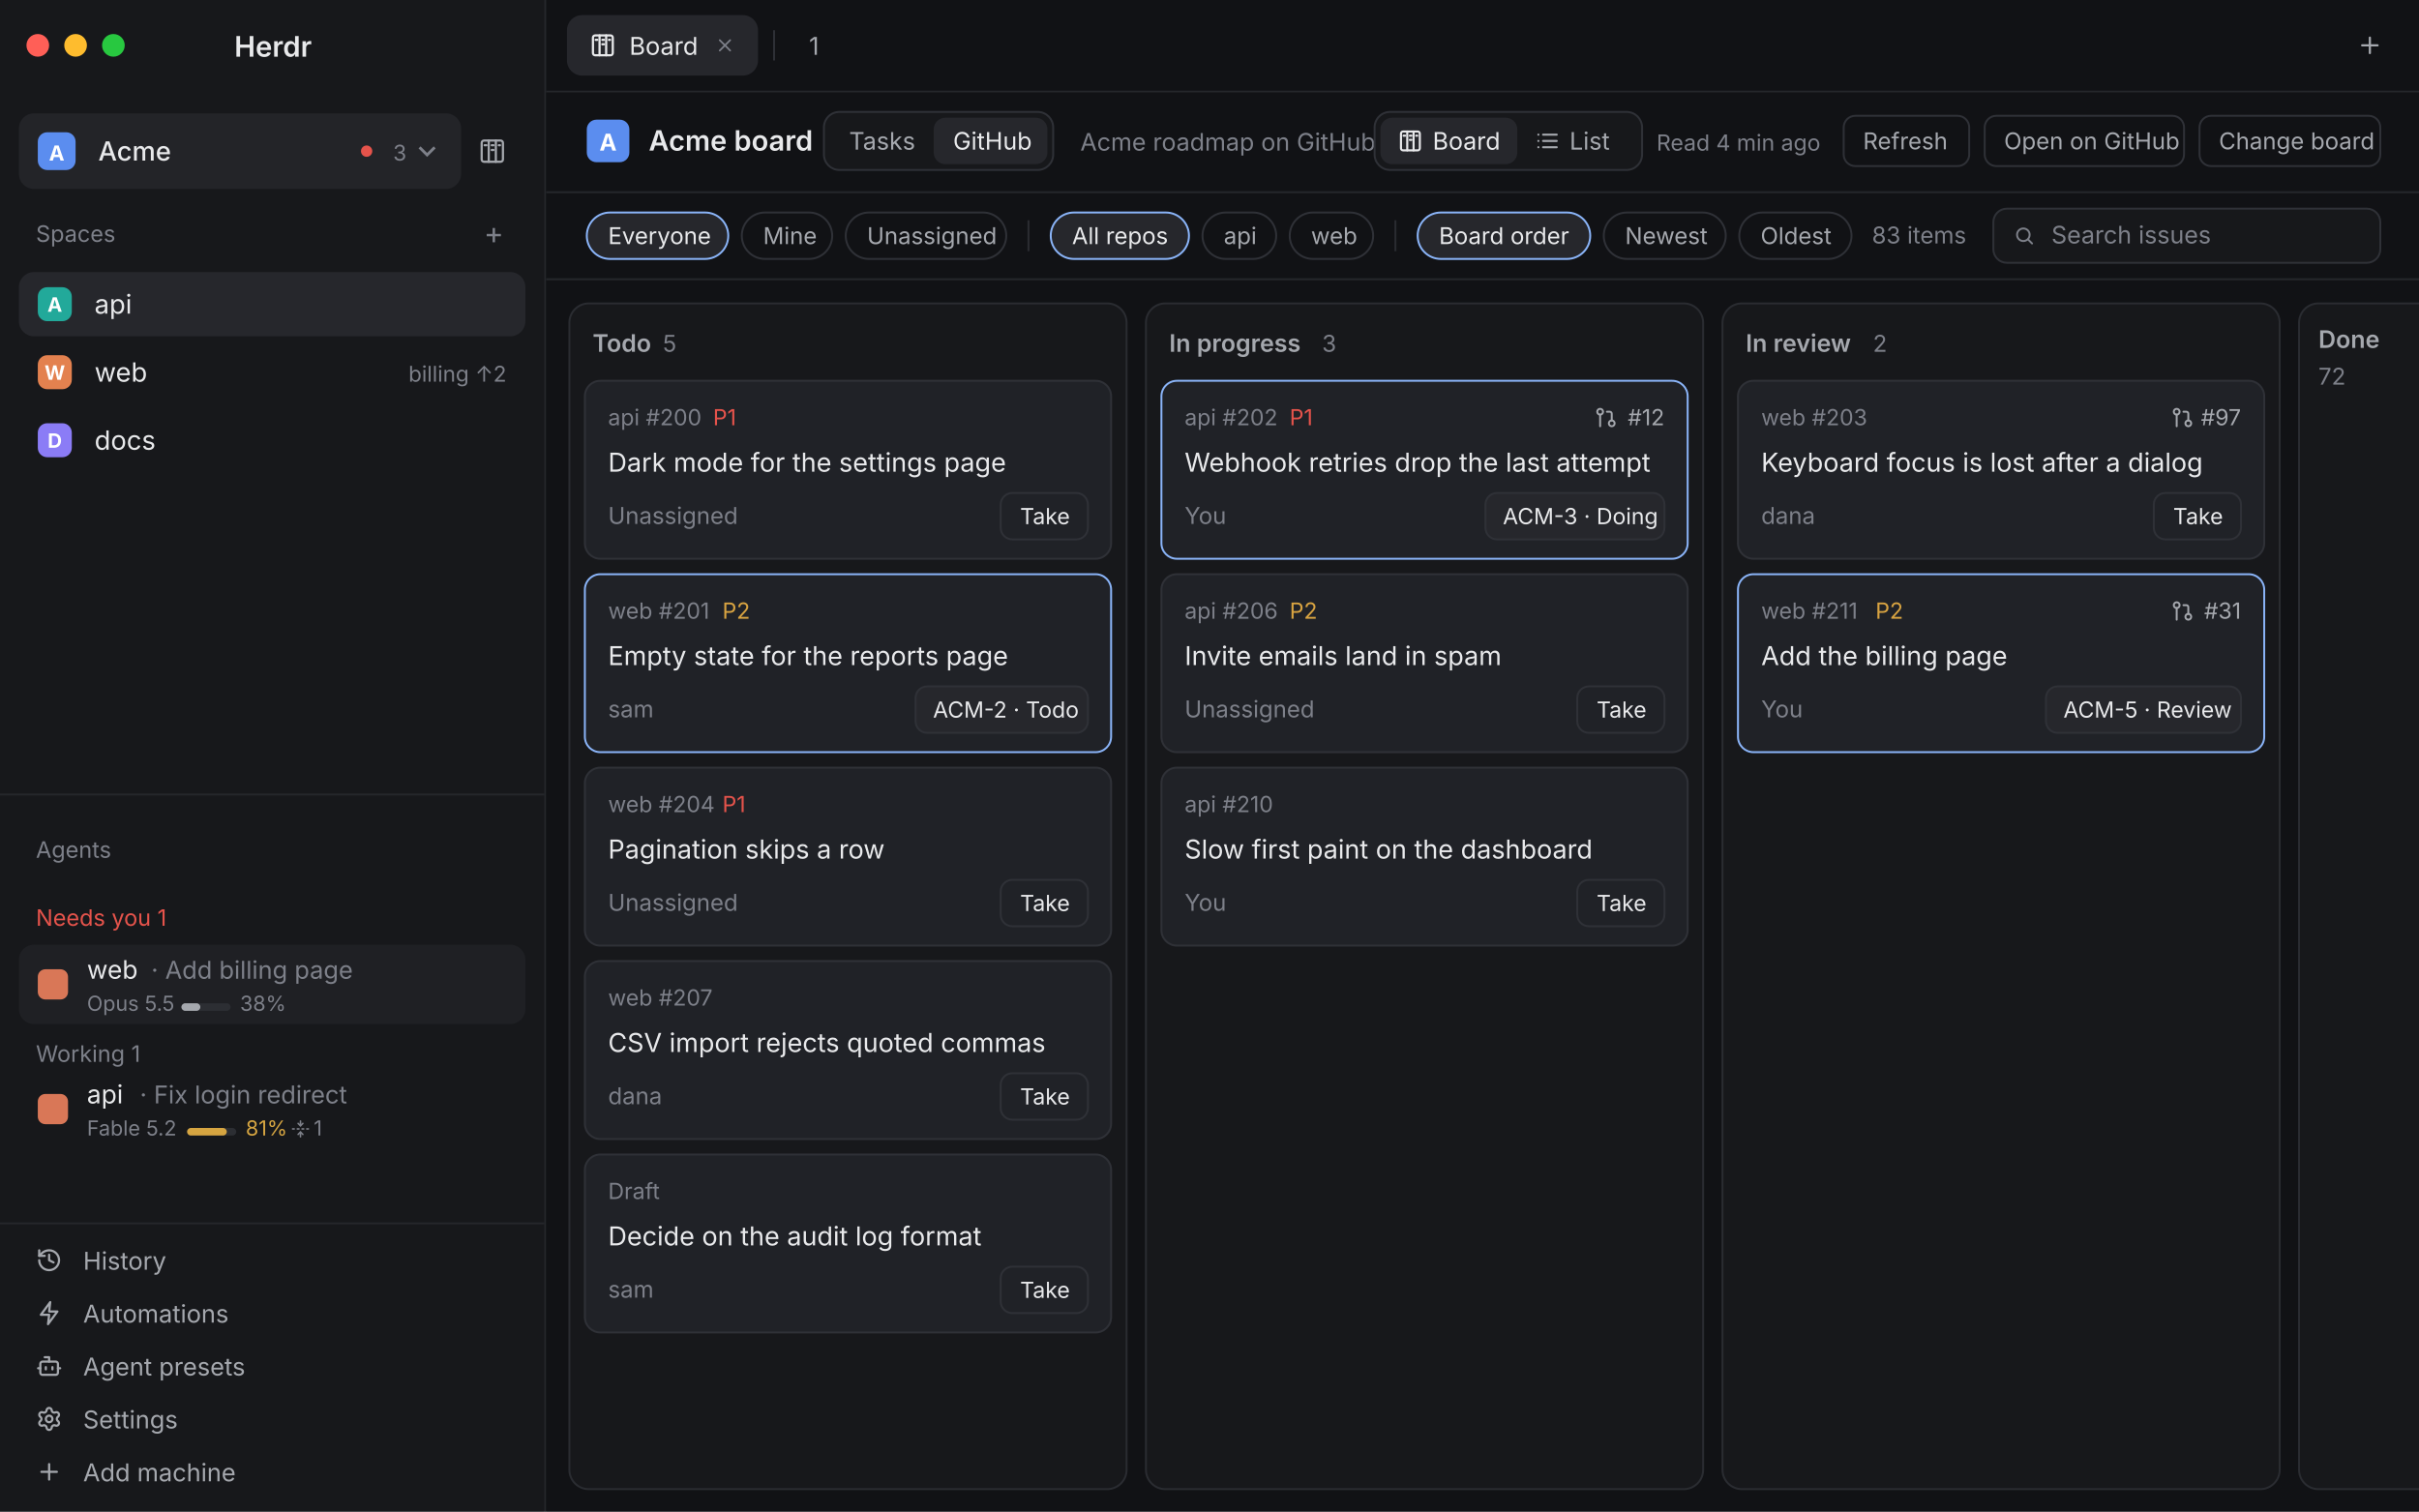
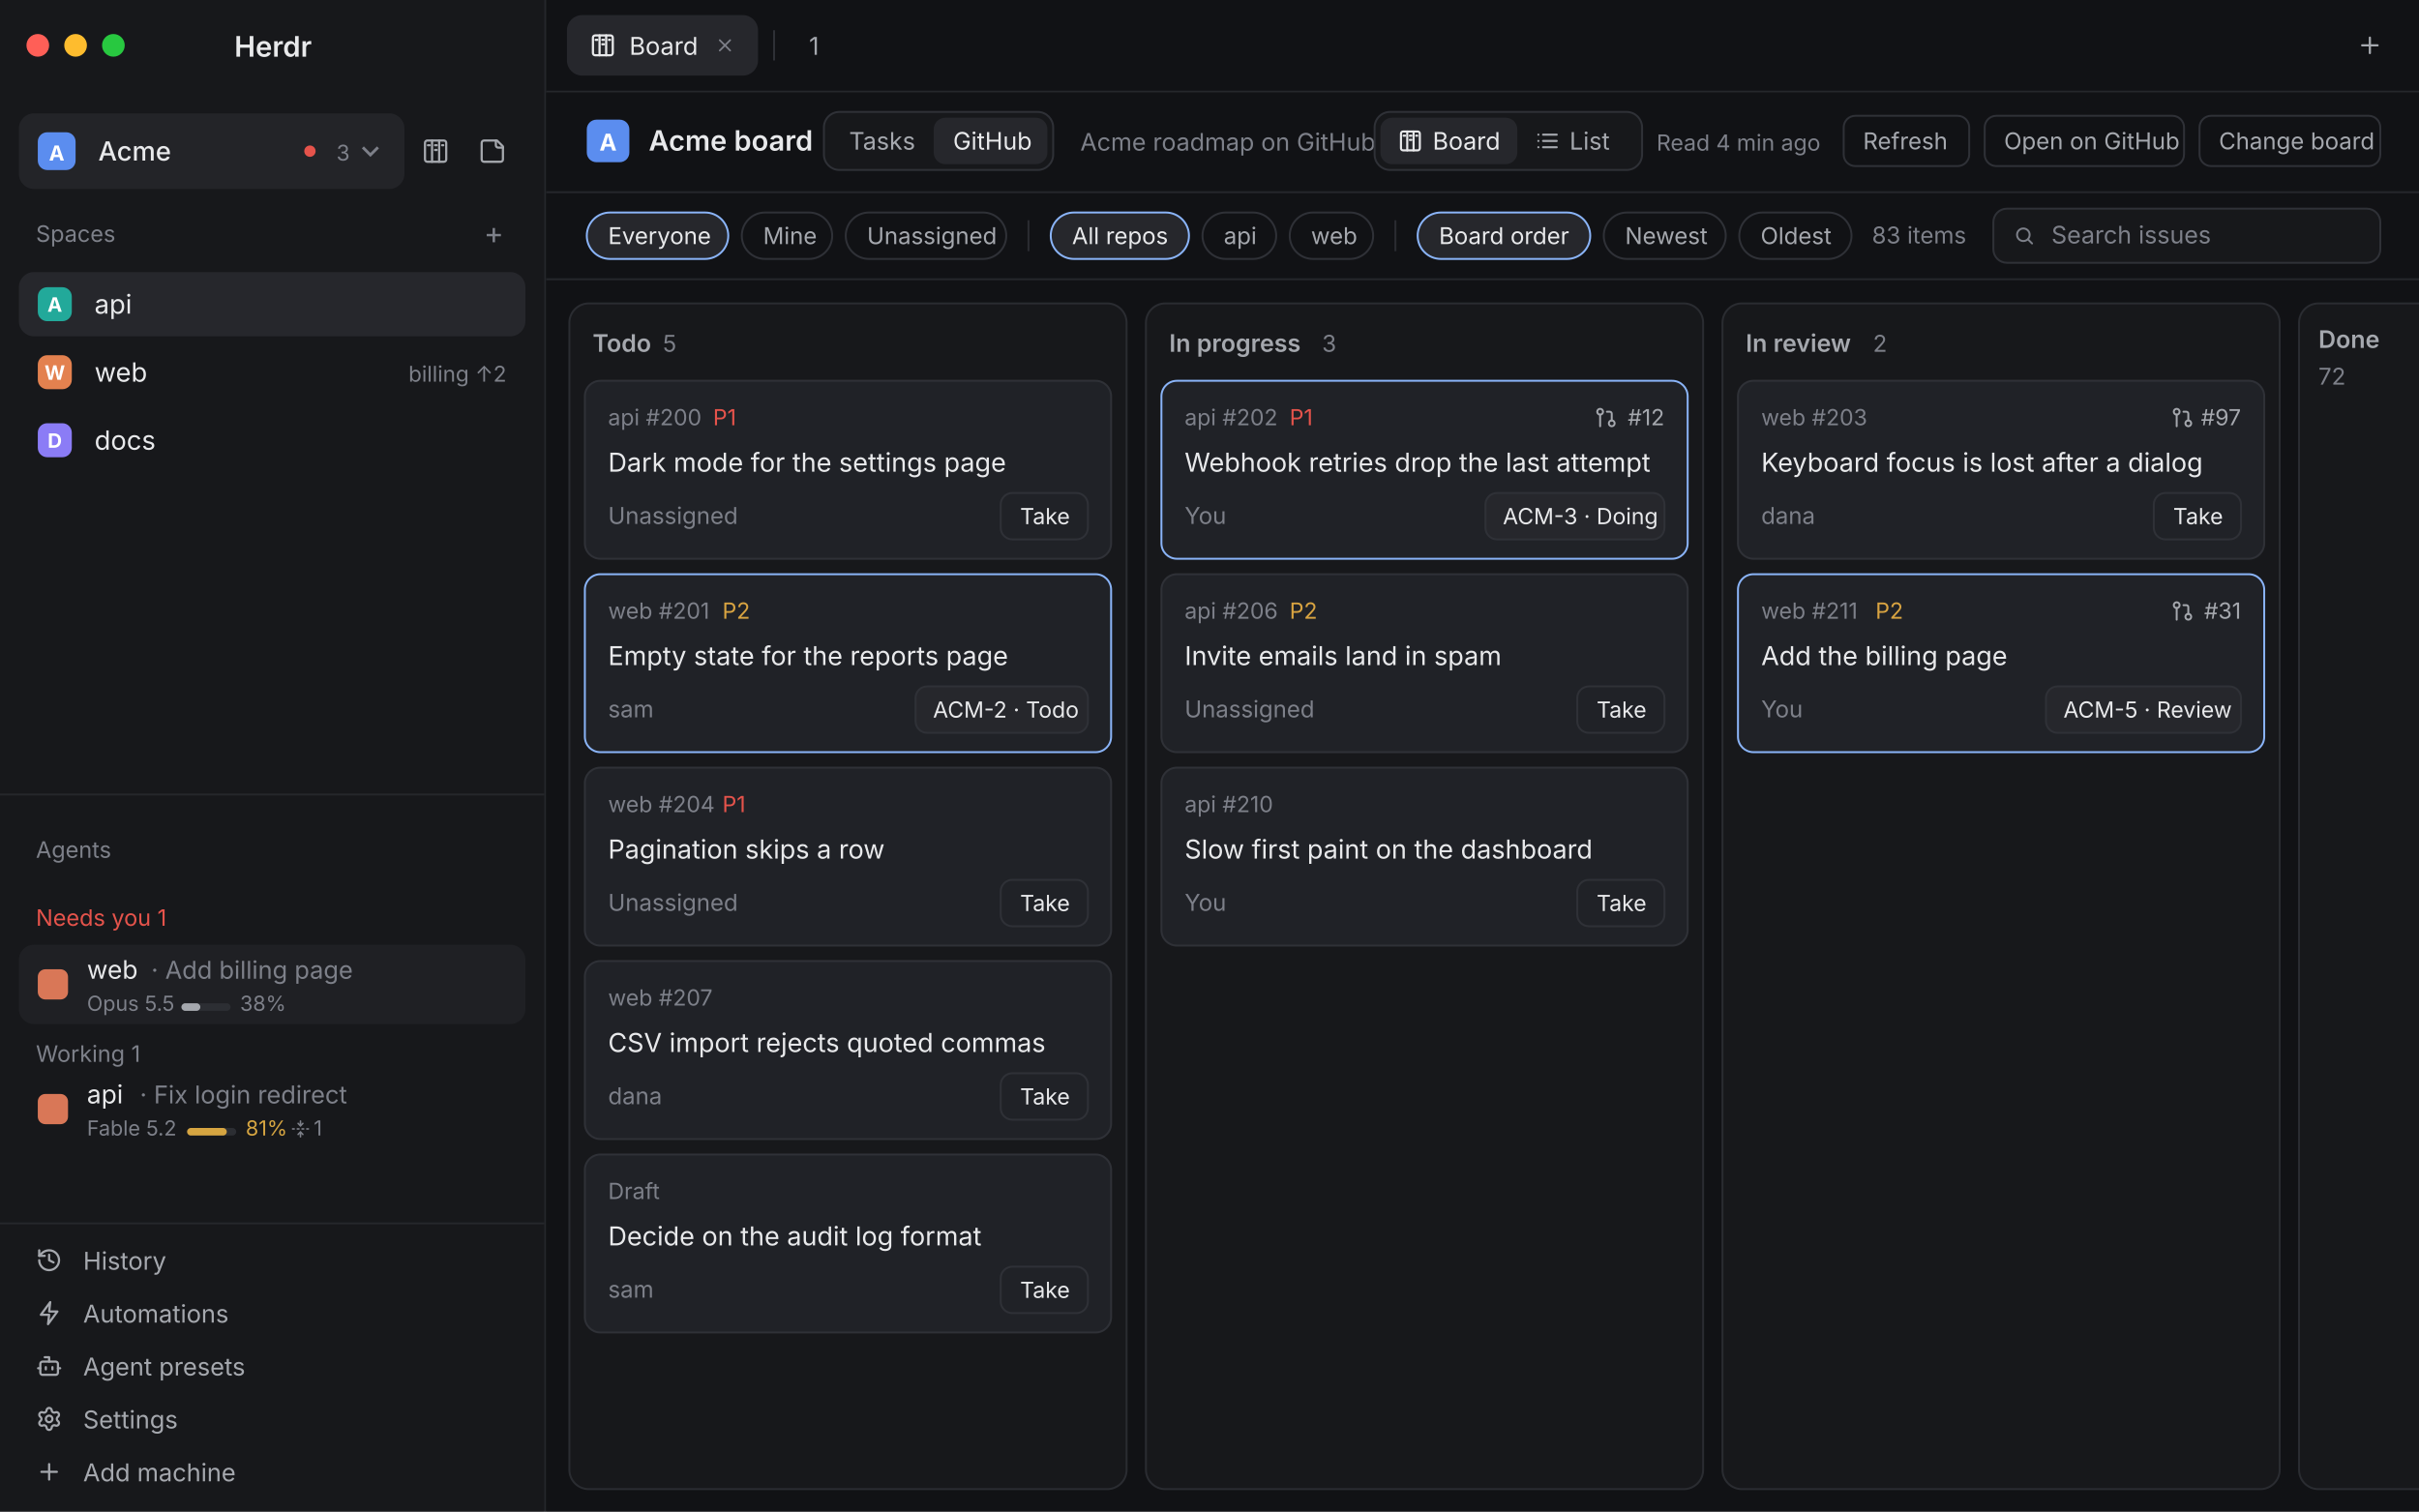
<svg xmlns="http://www.w3.org/2000/svg" width="1280" height="800" viewBox="0 0 1280 800" font-family="Geist, -apple-system, 'Helvetica Neue', sans-serif">
  <defs>
    <filter id="shadow" x="-20%" y="-20%" width="140%" height="140%">
      <feDropShadow dx="0" dy="8" stdDeviation="12" flood-color="#000" flood-opacity="0.45" />
    </filter>
    <clipPath id="pane">
      <rect x="289" y="49" width="991" height="751" />
    </clipPath>
  </defs>
  <rect x="0" y="0" width="1280" height="800" rx="0" fill="#111215" />
  <rect width="288" height="800" fill="#17181b" />
  <rect x="288" width="1" height="800" fill="#25272b" />
  <circle cx="20" cy="24" r="6" fill="#ff5f57" />
  <circle cx="40" cy="24" r="6" fill="#febc2e" />
  <circle cx="60" cy="24" r="6" fill="#28c840" />
  <text x="124" y="30" fill="#e8e9eb" font-size="15" font-weight="600">Herdr</text>
-   <rect x="10" y="60" width="234" height="40" rx="8" fill="#232428" />
+   <rect x="10" y="60" width="204" height="40" rx="8" fill="#232428" />
  <rect x="20" y="70" width="20" height="20" rx="5" fill="#5b8def" />
  <text x="30" y="85" fill="#fff" font-size="11" font-weight="700" text-anchor="middle">A</text>
  <text x="52" y="85" fill="#e8e9eb" font-size="14" font-weight="500">Acme</text>
-   <circle cx="194" cy="80" r="3" fill="#e5534b" />
-   <text x="208" y="85" fill="#7d8089" font-size="11.5">3</text>
-   <path d="M222 78 l4 4 l4 -4" stroke="#7d8089" stroke-width="1.5" fill="none" />
-   <g transform="translate(253 72.5) scale(0.625)" fill="none" stroke="#a5a8ae" stroke-width="1.87" stroke-linecap="round" stroke-linejoin="round">
+   <circle cx="164" cy="80" r="3" fill="#e5534b" />
+   <text x="178" y="85" fill="#7d8089" font-size="11.5">3</text>
+   <path d="M192 78 l4 4 l4 -4" stroke="#7d8089" stroke-width="1.5" fill="none" />
+   <g transform="translate(223 72.5) scale(0.625)" fill="none" stroke="#a5a8ae" stroke-width="1.87" stroke-linecap="round" stroke-linejoin="round">
    <rect x="3" y="3" width="18" height="18" rx="2" />
    <path d="M9 3v18" />
    <path d="M15 3v18" />
    <path d="M5.5 7h1.5" />
    <path d="M11.5 7h1.5" />
    <path d="M11.5 11h1.5" />
    <path d="M17.5 7h1" />
+   </g>
+   <g transform="translate(253 72.5) scale(0.625)" fill="none" stroke="#a5a8ae" stroke-width="1.87" stroke-linecap="round" stroke-linejoin="round">
+     <path d="M16 3H5a2 2 0 0 0-2 2v14a2 2 0 0 0 2 2h14a2 2 0 0 0 2-2V8Z" />
+     <path d="M15 3v4a2 2 0 0 0 2 2h4" />
  </g>
  <text x="19" y="128" fill="#7d8089" font-size="12">Spaces</text>
  <text x="256" y="129" fill="#7d8089" font-size="16">+</text>
  <rect x="10" y="144" width="268" height="34" rx="8" fill="#26272c" />
  <rect x="20" y="152" width="18" height="18" rx="5" fill="#22a99a" />
  <text x="29" y="165" fill="#fff" font-size="10.5" font-weight="700" text-anchor="middle">A</text>
  <text x="50" y="166" fill="#e8e9eb" font-size="14">api</text>
  <rect x="20" y="188" width="18" height="18" rx="5" fill="#e3814f" />
  <text x="29" y="201" fill="#fff" font-size="10.5" font-weight="700" text-anchor="middle">W</text>
  <text x="50" y="202" fill="#e8e9eb" font-size="14">web</text>
  <text x="268" y="202" fill="#7d8089" font-size="11.5" text-anchor="end">billing ↑2</text>
  <rect x="20" y="224" width="18" height="18" rx="5" fill="#8b7cf6" />
  <text x="29" y="237" fill="#fff" font-size="10.5" font-weight="700" text-anchor="middle">D</text>
  <text x="50" y="238" fill="#e8e9eb" font-size="14">docs</text>
  <rect y="420" width="288" height="1" fill="#25272b" />
  <text x="19" y="454" fill="#7d8089" font-size="12">Agents</text>
  <text x="19" y="490" fill="#e5534b" font-size="12">Needs you 1</text>
  <rect x="10" y="500" width="268" height="42" rx="8" fill="#1f2024" />
  <rect x="20" y="513" width="16" height="16" rx="4" fill="#d97757" />
  <text x="46" y="518" fill="#e8e9eb" font-size="13.5">web</text>
  <text x="80" y="518" fill="#7d8089" font-size="13">· Add billing page</text>
  <text x="46" y="535" fill="#7d8089" font-size="11">Opus 5.5</text>
  <rect x="96" y="531" width="26" height="4" rx="2" fill="#2c2e33" />
  <rect x="96" y="531" width="10" height="4" rx="2" fill="#a5a8ae" />
  <text x="127" y="535" fill="#7d8089" font-size="11">38%</text>
  <text x="19" y="562" fill="#7d8089" font-size="12">Working 1</text>
  <rect x="20" y="579" width="16" height="16" rx="4" fill="#d97757" />
  <text x="46" y="584" fill="#e8e9eb" font-size="13.5">api</text>
  <text x="74" y="584" fill="#7d8089" font-size="13">· Fix login redirect</text>
  <text x="46" y="601" fill="#7d8089" font-size="11">Fable 5.2</text>
  <rect x="99" y="597" width="26" height="4" rx="2" fill="#2c2e33" />
  <rect x="99" y="597" width="21" height="4" rx="2" fill="#d6a541" />
  <text x="130" y="601" fill="#d6a541" font-size="11">81%</text>
  <g transform="translate(154 592.5) scale(0.4167)" fill="none" stroke="#7d8089" stroke-width="2" stroke-linecap="round" stroke-linejoin="round">
    <path d="M12 22v-6" />
    <path d="M12 8V2" />
    <path d="M4 12H2" />
    <path d="M10 12H8" />
    <path d="M16 12h-2" />
    <path d="M22 12h-2" />
    <path d="m15 19-3-3-3 3" />
    <path d="m15 5-3 3-3-3" />
  </g>
  <text x="166" y="601" fill="#7d8089" font-size="11">1</text>
  <rect y="647" width="288" height="1" fill="#25272b" />
  <g transform="translate(19 660) scale(0.5833)" fill="none" stroke="#a5a8ae" stroke-width="2.00" stroke-linecap="round" stroke-linejoin="round">
    <path d="M3 12a9 9 0 1 0 9-9 9.75 9.75 0 0 0-6.74 2.74L3 8" />
    <path d="M3 3v5h5" />
    <path d="M12 7v5l4 2" />
  </g>
  <text x="44" y="672" fill="#a5a8ae" font-size="13">History</text>
  <g transform="translate(19 688) scale(0.5833)" fill="none" stroke="#a5a8ae" stroke-width="2.00" stroke-linecap="round" stroke-linejoin="round">
    <path d="M13 2 4.5 13.5H12L11 22l8.5-11.5H12z" />
  </g>
  <text x="44" y="700" fill="#a5a8ae" font-size="13">Automations</text>
  <g transform="translate(19 716) scale(0.5833)" fill="none" stroke="#a5a8ae" stroke-width="2.00" stroke-linecap="round" stroke-linejoin="round">
    <path d="M12 8V4H8" />
    <rect width="16" height="12" x="4" y="8" rx="2" />
    <path d="M2 14h2" />
    <path d="M20 14h2" />
    <path d="M15 13v2" />
    <path d="M9 13v2" />
  </g>
  <text x="44" y="728" fill="#a5a8ae" font-size="13">Agent presets</text>
  <g transform="translate(19 744) scale(0.5833)" fill="none" stroke="#a5a8ae" stroke-width="2.00" stroke-linecap="round" stroke-linejoin="round">
    <path d="M9.671 4.136a2.34 2.34 0 0 1 4.659 0 2.34 2.34 0 0 0 3.319 1.915 2.34 2.34 0 0 1 2.33 4.033 2.34 2.34 0 0 0 0 3.831 2.34 2.34 0 0 1-2.33 4.033 2.34 2.34 0 0 0-3.319 1.915 2.34 2.34 0 0 1-4.659 0 2.34 2.34 0 0 0-3.32-1.915 2.34 2.34 0 0 1-2.33-4.033 2.34 2.34 0 0 0 0-3.831A2.34 2.34 0 0 1 6.35 6.051a2.34 2.34 0 0 0 3.319-1.915" />
    <circle cx="12" cy="12" r="3" />
  </g>
  <text x="44" y="756" fill="#a5a8ae" font-size="13">Settings</text>
  <g transform="translate(19 772) scale(0.5833)" fill="none" stroke="#a5a8ae" stroke-width="2.00" stroke-linecap="round" stroke-linejoin="round">
    <path d="M5 12h14" />
    <path d="M12 5v14" />
  </g>
  <text x="44" y="784" fill="#a5a8ae" font-size="13">Add machine</text>
  <rect x="300" y="8" width="101.1" height="32" rx="8" fill="#26272c" />
  <g transform="translate(312 17) scale(0.5833)" fill="none" stroke="#e8e9eb" stroke-width="2" stroke-linecap="round" stroke-linejoin="round">
    <rect x="3" y="3" width="18" height="18" rx="2" />
    <path d="M9 3v18" />
    <path d="M15 3v18" />
    <path d="M5.5 7h1.5" />
    <path d="M11.5 7h1.5" />
    <path d="M11.5 11h1.5" />
    <path d="M17.5 7h1" />
  </g>
  <text x="333" y="29" fill="#e8e9eb" font-size="13">Board</text>
  <g transform="translate(378.1 18.5) scale(0.4583)" fill="none" stroke="#7d8089" stroke-width="2" stroke-linecap="round" stroke-linejoin="round">
    <path d="M18 6 6 18" />
    <path d="m6 6 12 12" />
  </g>
  <rect x="409.1" y="16" width="1" height="16" fill="#2f3137" />
  <text x="428.1" y="29" fill="#a5a8ae" font-size="13">1</text>
  <g transform="translate(1247 17) scale(0.5833)" fill="none" stroke="#a5a8ae" stroke-width="2" stroke-linecap="round" stroke-linejoin="round">
    <path d="M5 12h14" />
    <path d="M12 5v14" />
  </g>
  <rect x="289" y="48" width="991" height="1" fill="#25272b" />
  <rect x="289" y="49" width="991" height="751" fill="#111215" />
  <g clip-path="url(#pane)">
    <g transform="translate(289 49) scale(1.02376) translate(-301 -92)">
      <rect x="322" y="106" width="22" height="22" rx="5" fill="#5b8def" />
      <text x="333" y="122" fill="#fff" font-size="12" font-weight="700" text-anchor="middle">A</text>
      <text x="354" y="122" fill="#e8e9eb" font-size="14.5" font-weight="600">Acme board</text>
      <rect x="301" y="143" width="968" height="1" rx="0" fill="#25272b" />
      <rect x="444.56" y="102" width="118.5" height="30" rx="8" fill="#17181b" stroke="#2f3137" />
      <text x="457.56" y="121.5" fill="#a5a8ae" font-size="12.5">Tasks</text>
      <rect x="501.31" y="105" width="58.75" height="24" rx="6" fill="#26272c" />
      <text x="511.31" y="121.5" fill="#e8e9eb" font-size="12.5">GitHub</text>
      <text x="577.06" y="122" fill="#7d8089" font-size="12.5">Acme roadmap on GitHub</text>
      <rect x="1155.56" y="104" width="93.44" height="26" rx="6" fill="none" stroke="#2f3137" />
      <text x="1165.56" y="121.32" fill="#a5a8ae" font-size="12">Change board</text>
      <rect x="1044.52" y="104" width="103.04" height="26" rx="6" fill="none" stroke="#2f3137" />
      <text x="1054.52" y="121.32" fill="#a5a8ae" font-size="12">Open on GitHub</text>
      <rect x="971.64" y="104" width="64.88" height="26" rx="6" fill="none" stroke="#2f3137" />
      <text x="981.64" y="121.32" fill="#a5a8ae" font-size="12">Refresh</text>
      <text x="959.64" y="122" fill="#7d8089" font-size="11.5" text-anchor="end">Read 4 min ago</text>
      <rect x="729.19" y="102" width="138.25" height="30" rx="8" fill="#17181b" stroke="#2f3137" />
      <rect x="732.19" y="105" width="70.75" height="24" rx="6" fill="#26272c" />
      <g transform="translate(741.19 110.5) scale(0.5417)" fill="none" stroke="#e8e9eb" stroke-width="2" stroke-linecap="round" stroke-linejoin="round">
        <rect x="3" y="3" width="18" height="18" rx="2" />
        <path d="M9 3v18" />
        <path d="M15 3v18" />
        <path d="M5.5 7h1.5" />
        <path d="M11.5 7h1.5" />
        <path d="M11.5 11h1.5" />
        <path d="M17.5 7h1" />
      </g>
      <text x="759.19" y="121.5" fill="#e8e9eb" font-size="12.5">Board</text>
      <g transform="translate(811.94 110.5) scale(0.5417)" fill="none" stroke="#a5a8ae" stroke-width="2" stroke-linecap="round" stroke-linejoin="round">
        <path d="M8 6h13" />
        <path d="M8 12h13" />
        <path d="M8 18h13" />
        <path d="M3.5 6h.01" />
        <path d="M3.5 12h.01" />
        <path d="M3.5 18h.01" />
      </g>
      <text x="829.94" y="121.5" fill="#a5a8ae" font-size="12.5">List</text>
      <rect x="322" y="154" width="73.12" height="24" rx="12" fill="#26272c" stroke="#8ab4f8" />
      <text x="333" y="170.32" fill="#e8e9eb" font-size="12">Everyone</text>
      <rect x="402.12" y="154" width="46.72" height="24" rx="12" fill="none" stroke="#2f3137" />
      <text x="413.12" y="170.32" fill="#a5a8ae" font-size="12">Mine</text>
      <rect x="455.84" y="154" width="82.96" height="24" rx="12" fill="none" stroke="#2f3137" />
      <text x="466.84" y="170.32" fill="#a5a8ae" font-size="12">Unassigned</text>
      <rect x="549.8" y="158" width="1" height="16" rx="0" fill="#2a2c31" />
      <rect x="561.8" y="154" width="71.44" height="24" rx="12" fill="#26272c" stroke="#8ab4f8" />
      <text x="572.8" y="170.32" fill="#e8e9eb" font-size="12">All repos</text>
      <rect x="640.24" y="154" width="38.08" height="24" rx="12" fill="none" stroke="#2f3137" />
      <text x="651.24" y="170.32" fill="#a5a8ae" font-size="12">api</text>
      <rect x="685.32" y="154" width="43.12" height="24" rx="12" fill="none" stroke="#2f3137" />
      <text x="696.32" y="170.32" fill="#a5a8ae" font-size="12">web</text>
      <rect x="739.44" y="158" width="1" height="16" rx="0" fill="#2a2c31" />
      <rect x="751.44" y="154" width="89.2" height="24" rx="12" fill="#26272c" stroke="#8ab4f8" />
      <text x="762.44" y="170.32" fill="#e8e9eb" font-size="12">Board order</text>
      <rect x="847.64" y="154" width="63.04" height="24" rx="12" fill="none" stroke="#2f3137" />
      <text x="858.64" y="170.32" fill="#a5a8ae" font-size="12">Newest</text>
      <rect x="917.68" y="154" width="58" height="24" rx="12" fill="none" stroke="#2f3137" />
      <text x="928.68" y="170.32" fill="#a5a8ae" font-size="12">Oldest</text>
      <rect x="1049" y="152" width="200" height="28" rx="7" fill="#17181b" stroke="#2f3137" />
      <g transform="translate(1059 160) scale(0.5)" fill="none" stroke="#7d8089" stroke-width="2" stroke-linecap="round" stroke-linejoin="round">
        <circle cx="11" cy="11" r="6.5" />
        <path d="m20 20-4-4" />
      </g>
      <text x="1079" y="170" fill="#7d8089" font-size="12.5">Search issues</text>
      <text x="1035" y="170" fill="#7d8089" font-size="12" text-anchor="end">83 items</text>
      <rect x="301" y="188" width="968" height="1" rx="0" fill="#25272b" />
      <rect x="313" y="201" width="288" height="613" rx="10" fill="#17181b" stroke="#2a2c31" />
      <text x="325" y="226" fill="#a5a8ae" font-size="12.5" font-weight="600">Todo</text>
      <text x="361.25" y="226" fill="#7d8089" font-size="12">5</text>
      <rect x="321" y="241" width="272" height="92" rx="8" fill="#202227" stroke="#2f3137" />
      <text x="333" y="264" fill="#7d8089" font-size="11.5">api #200</text>
      <text x="387.23" y="264" fill="#e5534b" font-size="11.5">P1</text>
      <text x="333" y="288" fill="#e8e9eb" font-size="13.5">Dark mode for the settings page</text>
      <text x="333" y="315" fill="#7d8089" font-size="12">Unassigned</text>
      <rect x="535.93" y="299" width="45.07" height="24" rx="6" fill="none" stroke="#2f3137" />
      <text x="545.93" y="315.14" fill="#e8e9eb" font-size="11.5">Take</text>
      <rect x="321" y="341" width="272" height="92" rx="8" fill="#202227" stroke="#8ab4f8" />
      <text x="333" y="364" fill="#7d8089" font-size="11.5">web #201</text>
      <text x="392.06" y="364" fill="#d9a441" font-size="11.5">P2</text>
      <text x="333" y="388" fill="#e8e9eb" font-size="13.5">Empty state for the reports page</text>
      <text x="333" y="415" fill="#7d8089" font-size="12">sam</text>
      <rect x="491.93" y="399" width="89.07" height="24" rx="6" fill="#26272c" stroke="#2f3137" />
      <text x="500.93" y="415.14" fill="#e8e9eb" font-size="11.5">ACM-2 · Todo</text>
      <rect x="321" y="441" width="272" height="92" rx="8" fill="#202227" stroke="#2f3137" />
      <text x="333" y="464" fill="#7d8089" font-size="11.5">web #204</text>
      <text x="392.06" y="464" fill="#e5534b" font-size="11.5">P1</text>
      <text x="333" y="488" fill="#e8e9eb" font-size="13.5">Pagination skips a row</text>
      <text x="333" y="515" fill="#7d8089" font-size="12">Unassigned</text>
      <rect x="535.93" y="499" width="45.07" height="24" rx="6" fill="none" stroke="#2f3137" />
      <text x="545.93" y="515.14" fill="#e8e9eb" font-size="11.5">Take</text>
      <rect x="321" y="541" width="272" height="92" rx="8" fill="#202227" stroke="#2f3137" />
      <text x="333" y="564" fill="#7d8089" font-size="11.5">web #207</text>
      <text x="333" y="588" fill="#e8e9eb" font-size="13.5">CSV import rejects quoted commas</text>
      <text x="333" y="615" fill="#7d8089" font-size="12">dana</text>
      <rect x="535.93" y="599" width="45.07" height="24" rx="6" fill="none" stroke="#2f3137" />
      <text x="545.93" y="615.14" fill="#e8e9eb" font-size="11.5">Take</text>
      <rect x="321" y="641" width="272" height="92" rx="8" fill="#202227" stroke="#2f3137" />
      <text x="333" y="664" fill="#7d8089" font-size="11.5">Draft</text>
      <text x="333" y="688" fill="#e8e9eb" font-size="13.5">Decide on the audit log format</text>
      <text x="333" y="715" fill="#7d8089" font-size="12">sam</text>
      <rect x="535.93" y="699" width="45.07" height="24" rx="6" fill="none" stroke="#2f3137" />
      <text x="545.93" y="715.14" fill="#e8e9eb" font-size="11.5">Take</text>
      <rect x="611" y="201" width="288" height="613" rx="10" fill="#17181b" stroke="#2a2c31" />
      <text x="623" y="226" fill="#a5a8ae" font-size="12.5" font-weight="600">In progress</text>
      <text x="702" y="226" fill="#7d8089" font-size="12">3</text>
      <rect x="619" y="241" width="272" height="92" rx="8" fill="#202227" stroke="#8ab4f8" />
      <text x="631" y="264" fill="#7d8089" font-size="11.5">api #202</text>
      <text x="685.23" y="264" fill="#e5534b" font-size="11.5">P1</text>
      <text x="879" y="264" fill="#a5a8ae" font-size="11.5" text-anchor="end">#12</text>
      <g transform="translate(842.76 254) scale(0.5)" fill="none" stroke="#a5a8ae" stroke-width="2" stroke-linecap="round" stroke-linejoin="round">
        <circle cx="18" cy="18" r="3" />
        <circle cx="6" cy="6" r="3" />
        <path d="M13 6h3a2 2 0 0 1 2 2v7" />
        <path d="M6 9v12" />
      </g>
      <text x="631" y="288" fill="#e8e9eb" font-size="13.5">Webhook retries drop the last attempt</text>
      <text x="631" y="315" fill="#7d8089" font-size="12">You</text>
      <rect x="786.48" y="299" width="92.52" height="24" rx="6" fill="#26272c" stroke="#2f3137" />
      <text x="795.48" y="315.14" fill="#e8e9eb" font-size="11.5">ACM-3 · Doing</text>
      <rect x="619" y="341" width="272" height="92" rx="8" fill="#202227" stroke="#2f3137" />
      <text x="631" y="364" fill="#7d8089" font-size="11.5">api #206</text>
      <text x="685.23" y="364" fill="#d9a441" font-size="11.5">P2</text>
      <text x="631" y="388" fill="#e8e9eb" font-size="13.5">Invite emails land in spam</text>
      <text x="631" y="415" fill="#7d8089" font-size="12">Unassigned</text>
      <rect x="833.93" y="399" width="45.07" height="24" rx="6" fill="none" stroke="#2f3137" />
      <text x="843.93" y="415.14" fill="#e8e9eb" font-size="11.5">Take</text>
      <rect x="619" y="441" width="272" height="92" rx="8" fill="#202227" stroke="#2f3137" />
      <text x="631" y="464" fill="#7d8089" font-size="11.5">api #210</text>
      <text x="631" y="488" fill="#e8e9eb" font-size="13.5">Slow first paint on the dashboard</text>
      <text x="631" y="515" fill="#7d8089" font-size="12">You</text>
      <rect x="833.93" y="499" width="45.07" height="24" rx="6" fill="none" stroke="#2f3137" />
      <text x="843.93" y="515.14" fill="#e8e9eb" font-size="11.5">Take</text>
      <rect x="909" y="201" width="288" height="613" rx="10" fill="#17181b" stroke="#2a2c31" />
      <text x="921" y="226" fill="#a5a8ae" font-size="12.5" font-weight="600">In review</text>
      <text x="986.75" y="226" fill="#7d8089" font-size="12">2</text>
      <rect x="917" y="241" width="272" height="92" rx="8" fill="#202227" stroke="#2f3137" />
      <text x="929" y="264" fill="#7d8089" font-size="11.5">web #203</text>
      <text x="1177" y="264" fill="#a5a8ae" font-size="11.5" text-anchor="end">#97</text>
      <g transform="translate(1140.76 254) scale(0.5)" fill="none" stroke="#a5a8ae" stroke-width="2" stroke-linecap="round" stroke-linejoin="round">
        <circle cx="18" cy="18" r="3" />
        <circle cx="6" cy="6" r="3" />
        <path d="M13 6h3a2 2 0 0 1 2 2v7" />
        <path d="M6 9v12" />
      </g>
      <text x="929" y="288" fill="#e8e9eb" font-size="13.5">Keyboard focus is lost after a dialog</text>
      <text x="929" y="315" fill="#7d8089" font-size="12">dana</text>
      <rect x="1131.93" y="299" width="45.07" height="24" rx="6" fill="none" stroke="#2f3137" />
      <text x="1141.93" y="315.14" fill="#e8e9eb" font-size="11.5">Take</text>
      <rect x="917" y="341" width="272" height="92" rx="8" fill="#202227" stroke="#8ab4f8" />
      <text x="929" y="364" fill="#7d8089" font-size="11.5">web #211</text>
      <text x="988.06" y="364" fill="#d9a441" font-size="11.5">P2</text>
      <text x="1177" y="364" fill="#a5a8ae" font-size="11.5" text-anchor="end">#31</text>
      <g transform="translate(1140.76 354) scale(0.5)" fill="none" stroke="#a5a8ae" stroke-width="2" stroke-linecap="round" stroke-linejoin="round">
        <circle cx="18" cy="18" r="3" />
        <circle cx="6" cy="6" r="3" />
        <path d="M13 6h3a2 2 0 0 1 2 2v7" />
        <path d="M6 9v12" />
      </g>
      <text x="929" y="388" fill="#e8e9eb" font-size="13.5">Add the billing page</text>
      <text x="929" y="415" fill="#7d8089" font-size="12">You</text>
      <rect x="1076.2" y="399" width="100.8" height="24" rx="6" fill="#26272c" stroke="#2f3137" />
      <text x="1085.2" y="415.14" fill="#e8e9eb" font-size="11.5">ACM-5 · Review</text>
      <rect x="1207" y="201" width="96" height="613" rx="10" fill="#17181b" stroke="#2a2c31" />
      <text x="1217" y="224" fill="#a5a8ae" font-size="12.5" font-weight="600">Done</text>
      <text x="1217" y="243" fill="#7d8089" font-size="12">72</text>
    </g>
  </g>
</svg>
